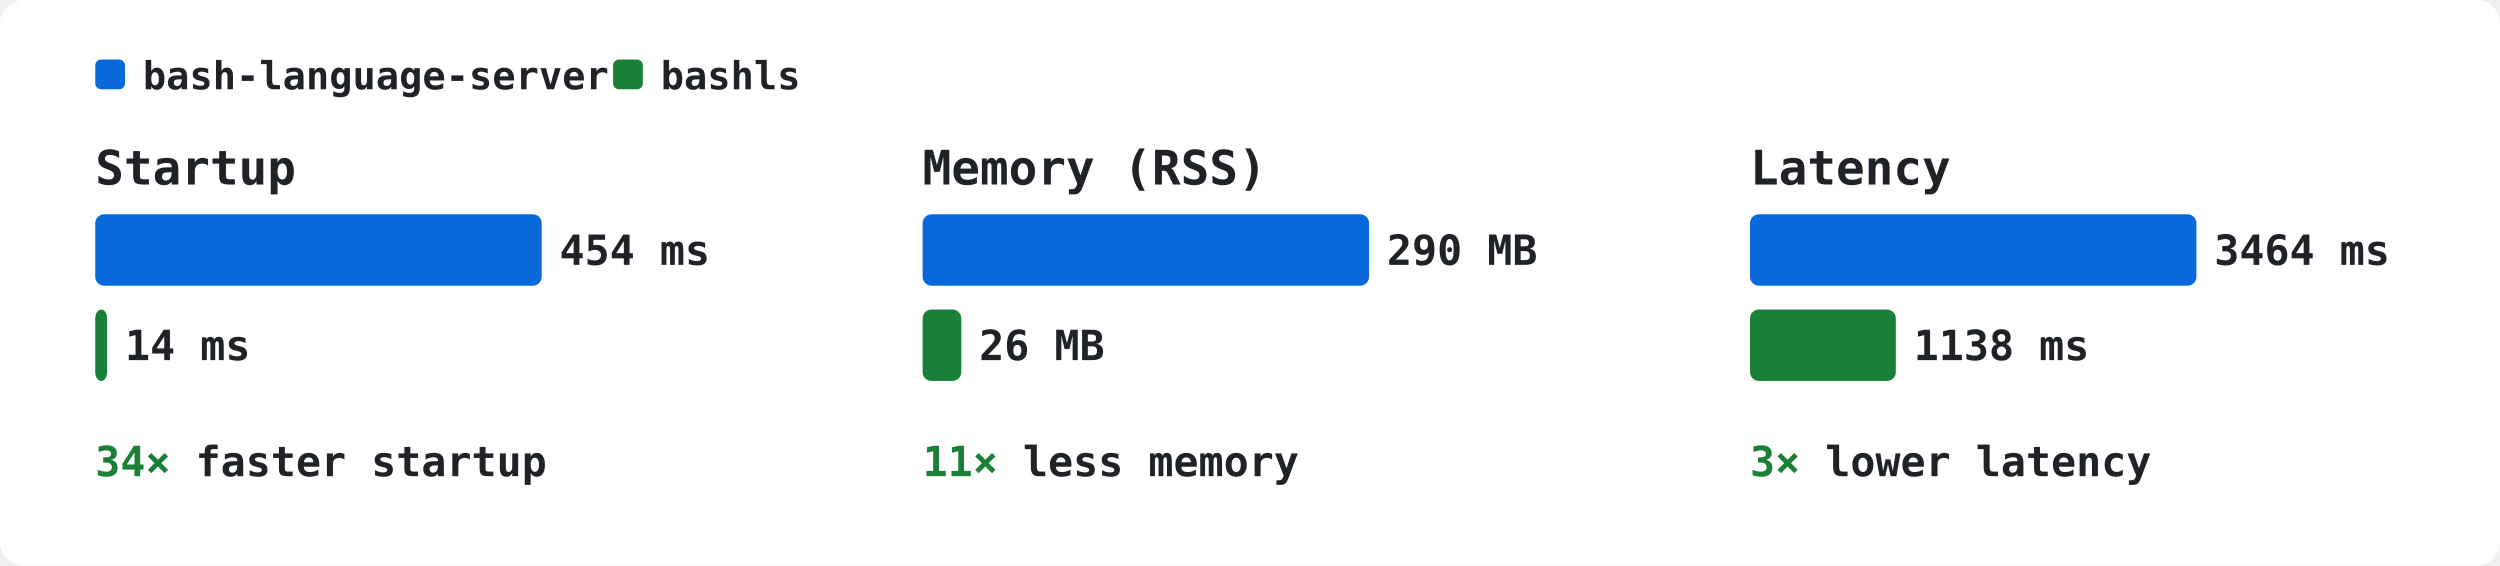
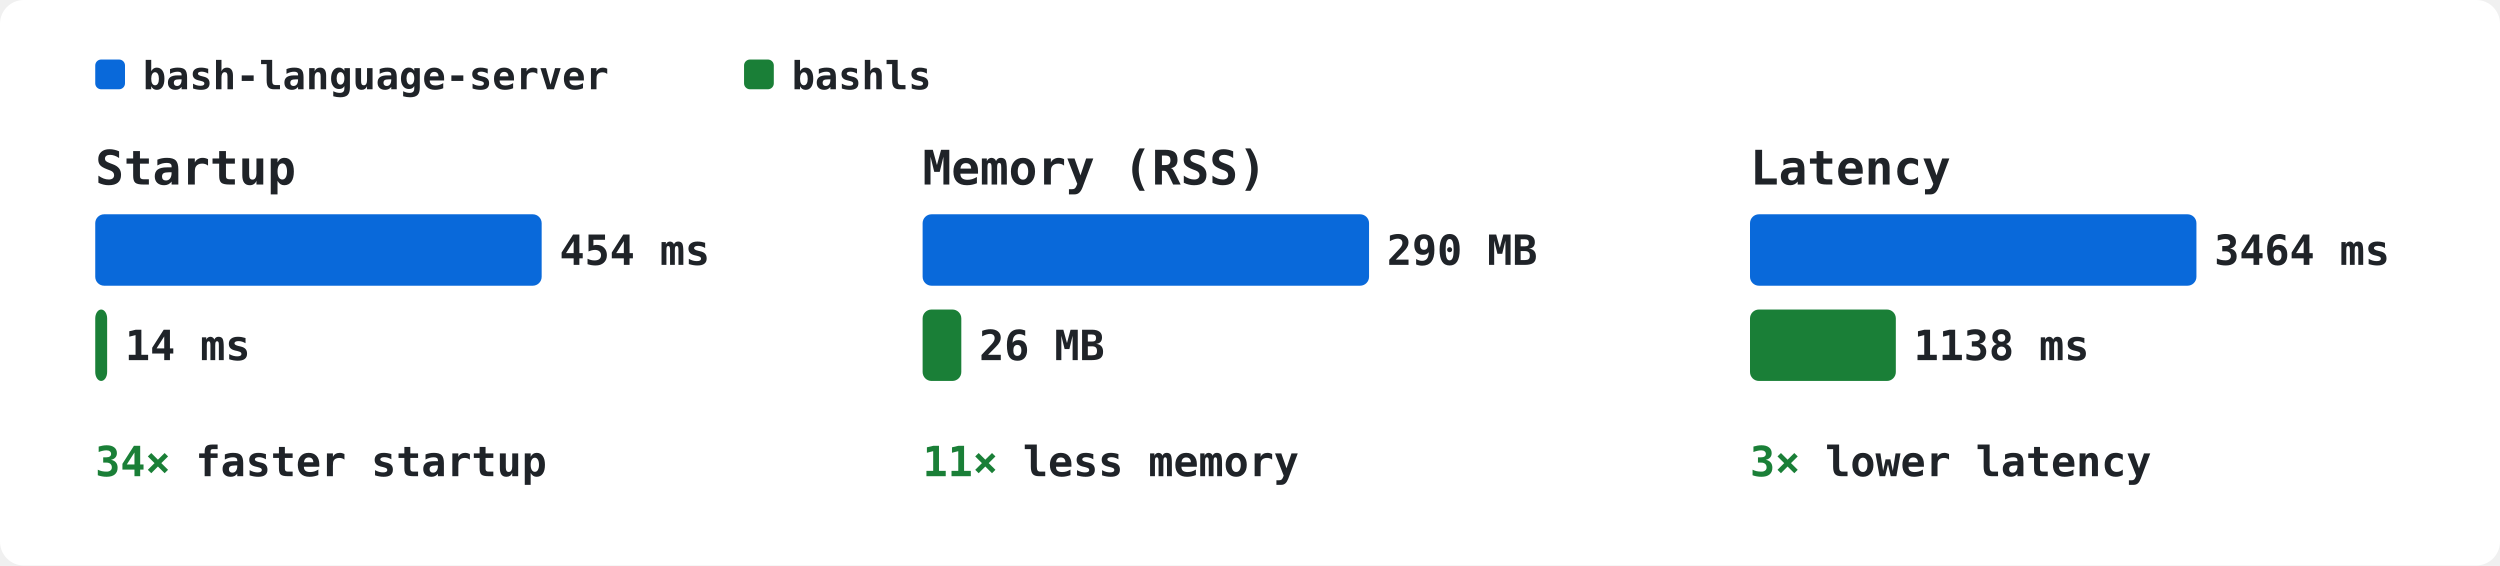
<svg xmlns="http://www.w3.org/2000/svg" width="840" height="190" font-family="ui-monospace,SFMono-Regular,Menlo,Monaco,Consolas,monospace" font-size="14">
  <rect width="840" height="190" fill="#ffffff" rx="8" />
  <rect x="32" y="20" width="10" height="10" fill="#0969da" rx="2" />
  <text x="48" y="30" fill="#1f2328" font-size="13" font-weight="600">bash-language-server</text>
-   <rect x="206" y="20" width="10" height="10" fill="#1a7f37" rx="2" />
-   <text x="222" y="30" fill="#1f2328" font-size="13" font-weight="600">bashls</text>
+   <rect x="250" y="20" width="10" height="10" fill="#1a7f37" rx="2" />
+   <text x="266" y="30" fill="#1f2328" font-size="13" font-weight="600">bashls</text>
  <text x="32" y="62" fill="#1f2328" font-size="16" font-weight="600">Startup</text>
  <rect x="32" y="72" width="150" height="24" fill="#0969da" rx="3" />
  <text x="188" y="89" fill="#1f2328" font-size="14" font-weight="600">454 ms</text>
  <rect x="32" y="104" width="4" height="24" fill="#1a7f37" rx="3" />
  <text x="42" y="121" fill="#1f2328" font-size="14" font-weight="600">14 ms</text>
  <text x="32" y="160" fill="#1f2328" font-size="14" font-weight="600">
    <tspan fill="#1a7f37">34×</tspan> faster startup</text>
  <text x="310" y="62" fill="#1f2328" font-size="16" font-weight="600">Memory (RSS)</text>
  <rect x="310" y="72" width="150" height="24" fill="#0969da" rx="3" />
  <text x="466" y="89" fill="#1f2328" font-size="14" font-weight="600">290 MB</text>
  <rect x="310" y="104" width="13" height="24" fill="#1a7f37" rx="3" />
  <text x="329" y="121" fill="#1f2328" font-size="14" font-weight="600">26 MB</text>
  <text x="310" y="160" fill="#1f2328" font-size="14" font-weight="600">
    <tspan fill="#1a7f37">11×</tspan> less memory</text>
  <text x="588" y="62" fill="#1f2328" font-size="16" font-weight="600">Latency</text>
  <rect x="588" y="72" width="150" height="24" fill="#0969da" rx="3" />
  <text x="744" y="89" fill="#1f2328" font-size="14" font-weight="600">3464 ms</text>
  <rect x="588" y="104" width="49" height="24" fill="#1a7f37" rx="3" />
  <text x="643" y="121" fill="#1f2328" font-size="14" font-weight="600">1138 ms</text>
  <text x="588" y="160" fill="#1f2328" font-size="14" font-weight="600">
    <tspan fill="#1a7f37">3×</tspan> lower latency</text>
</svg>
